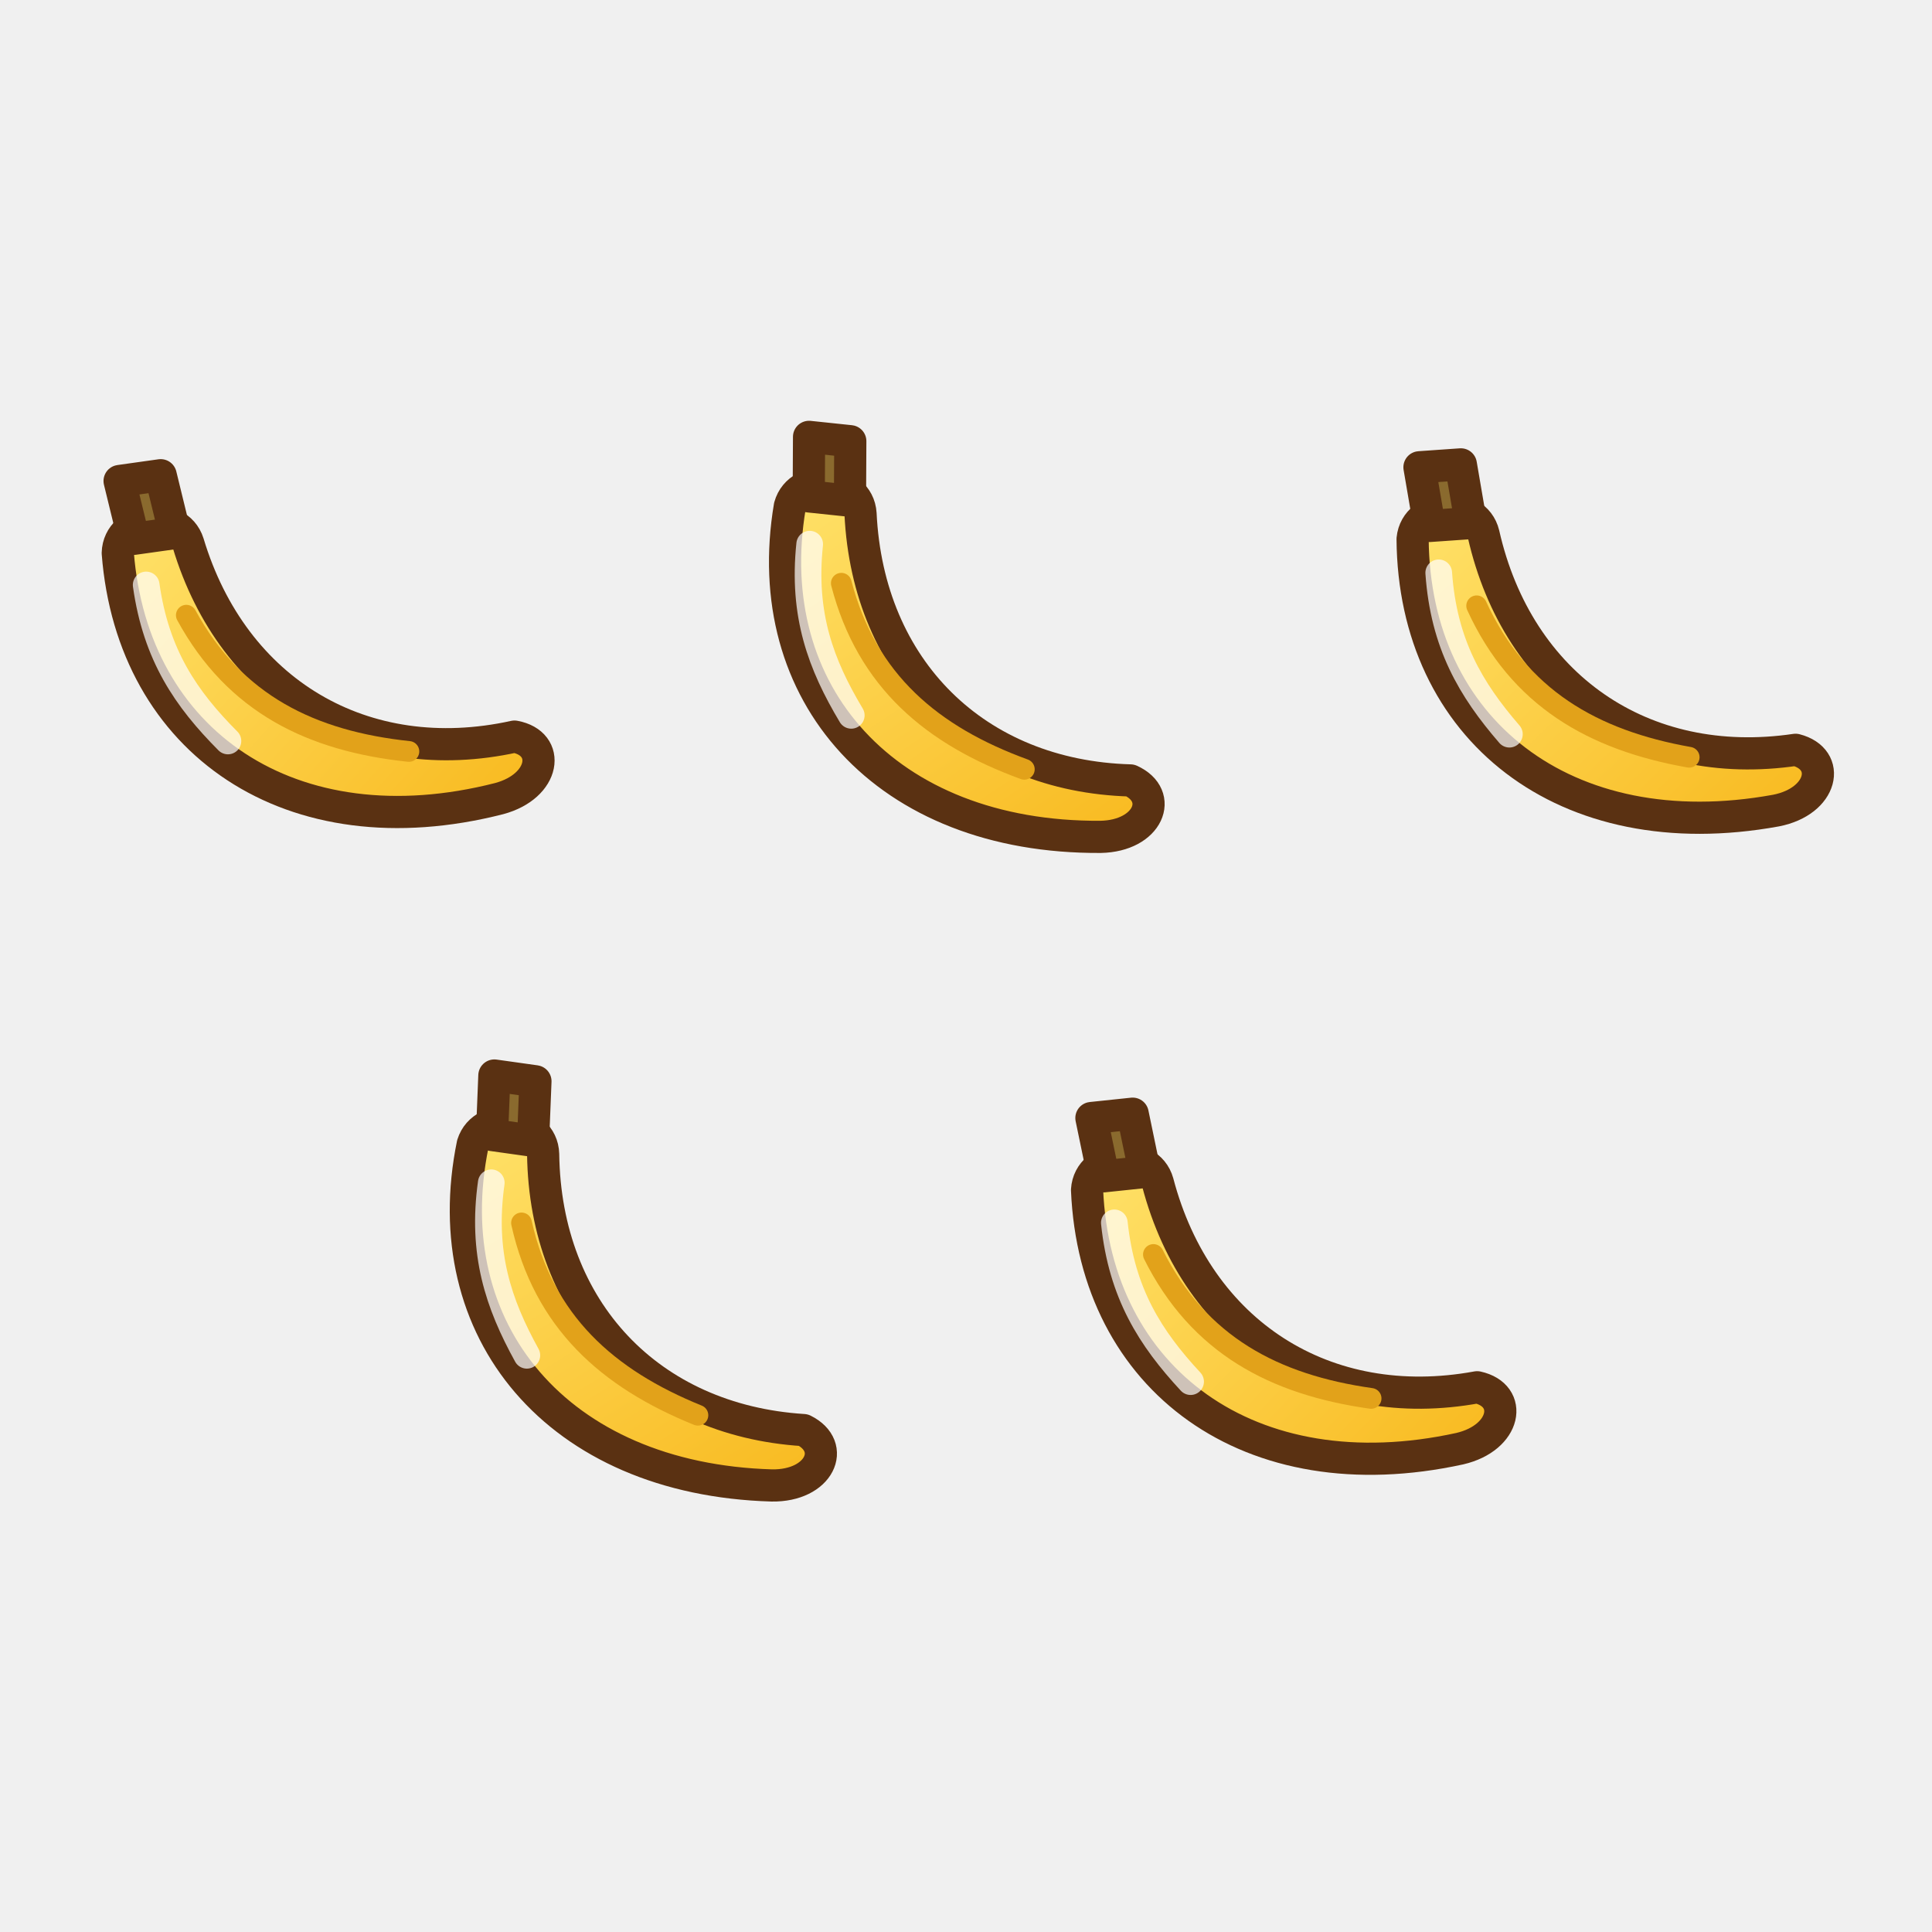
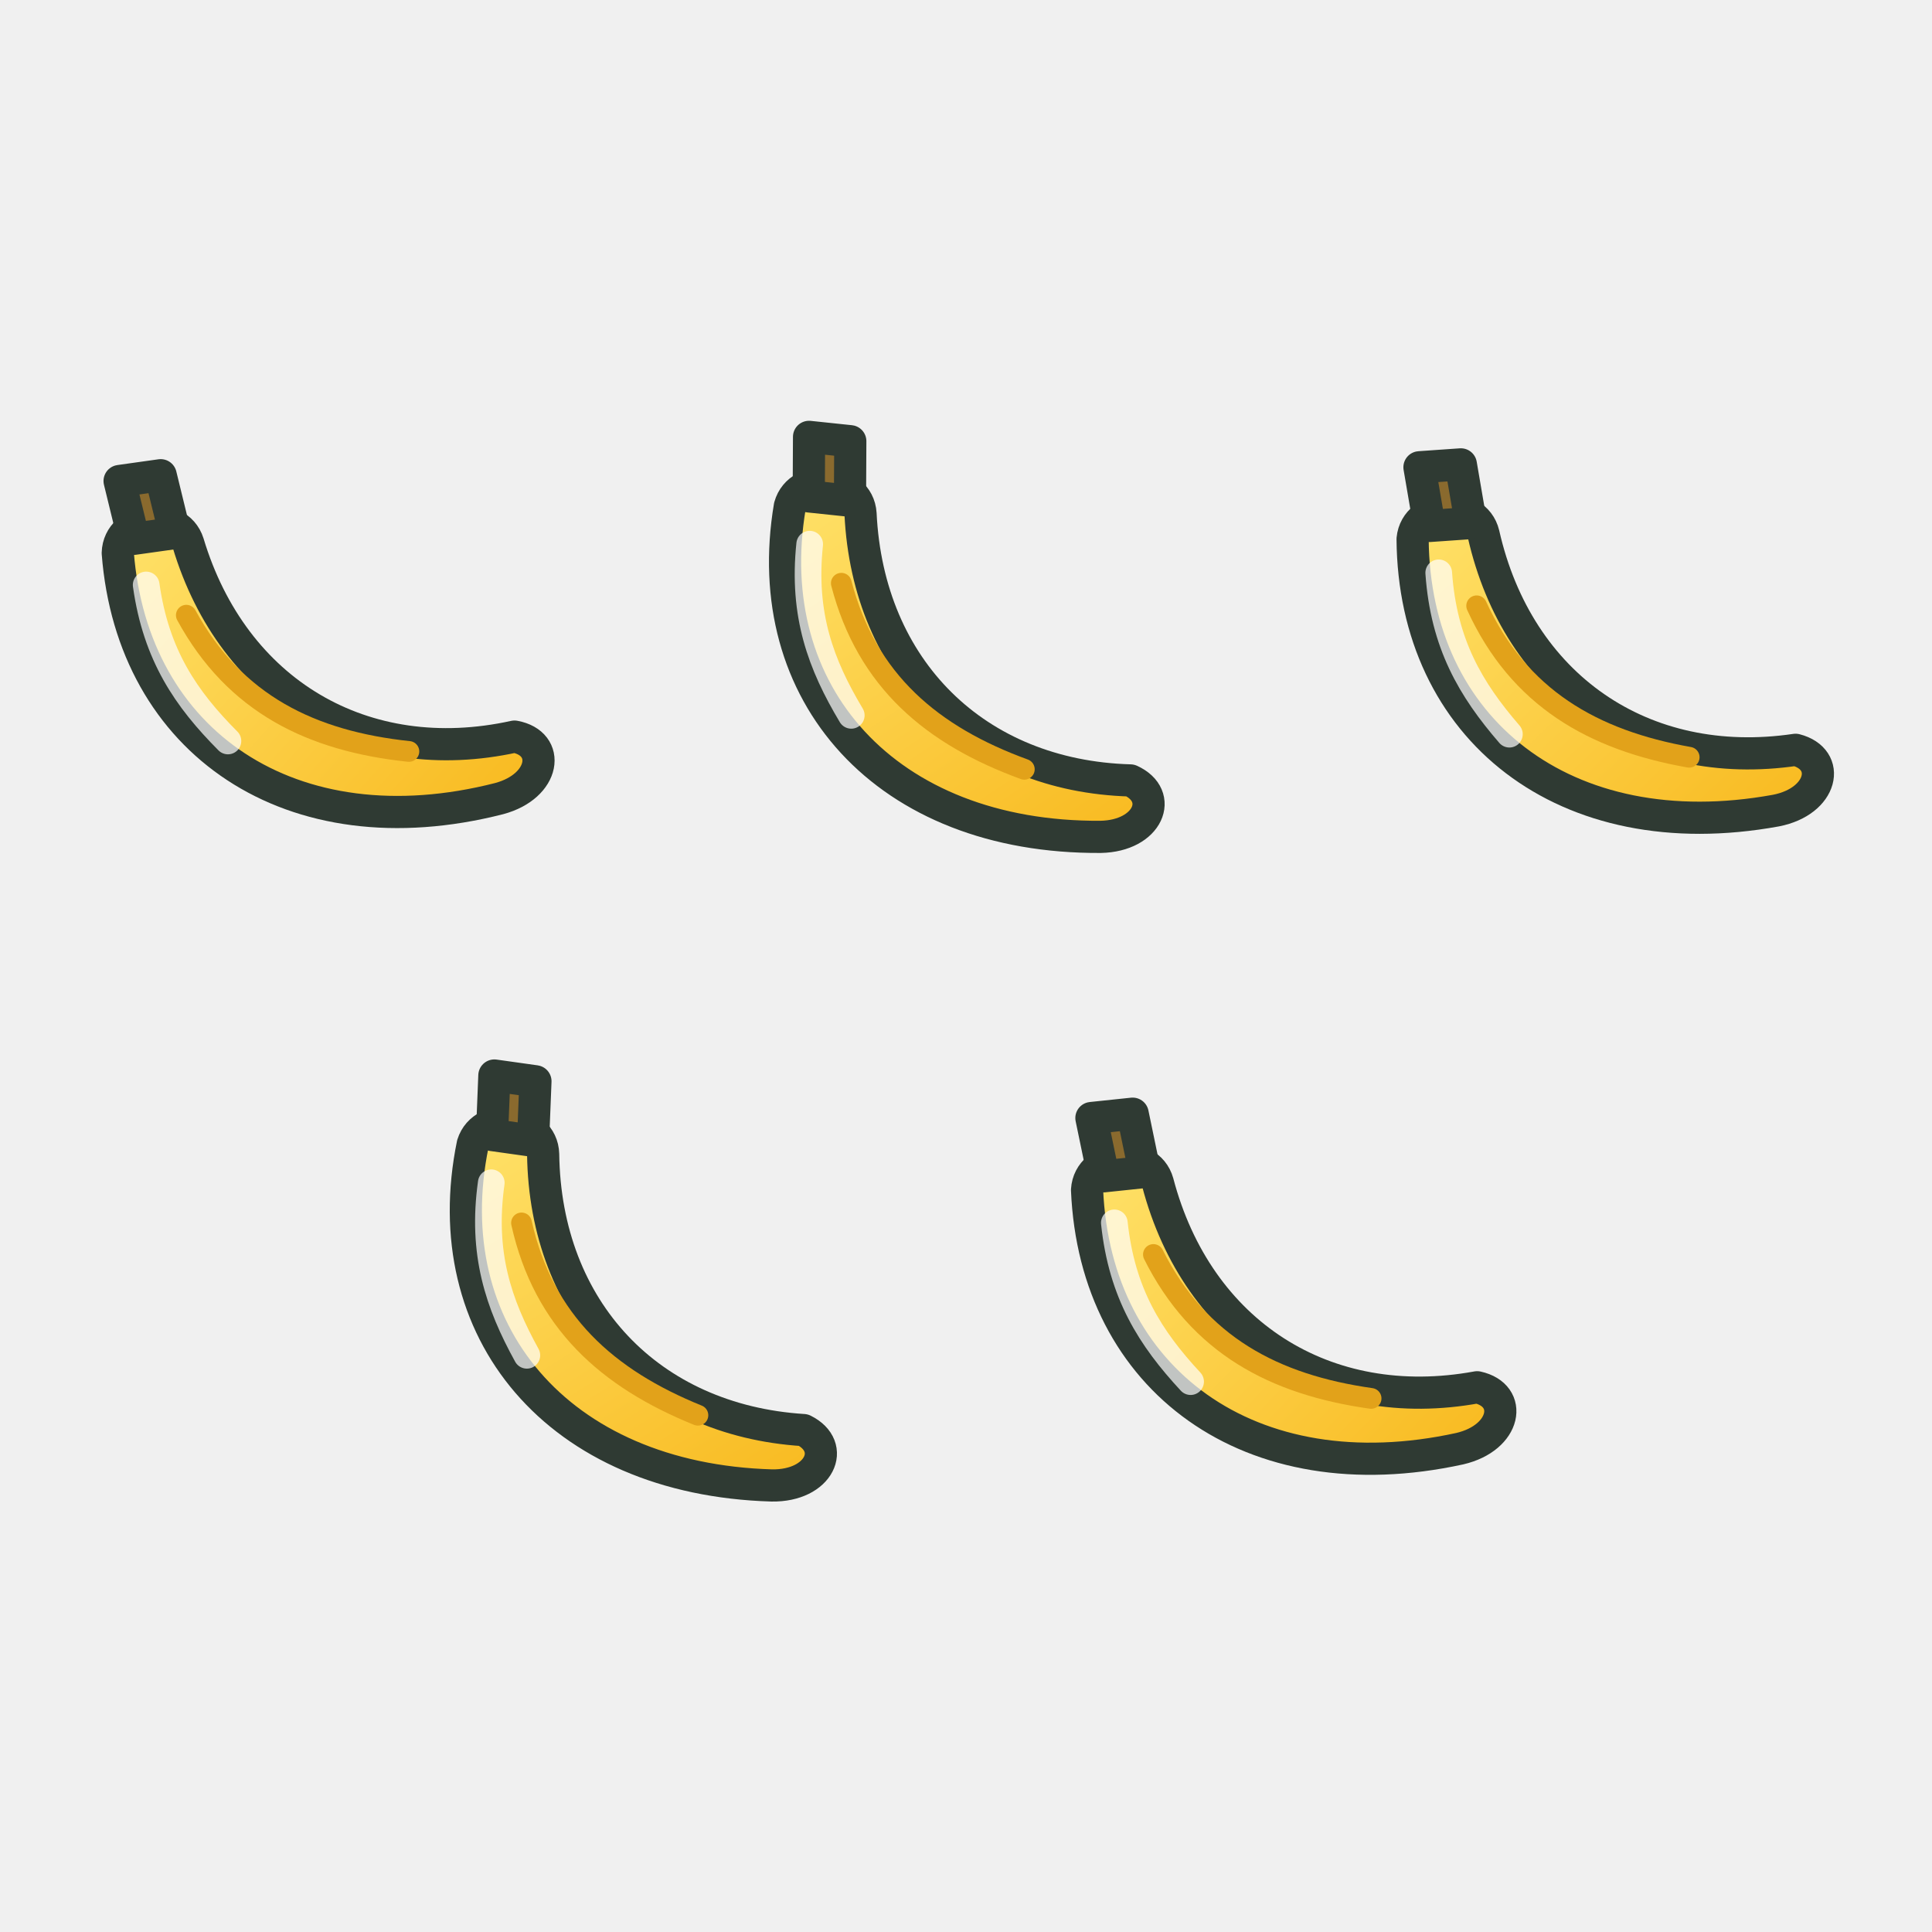
<svg xmlns="http://www.w3.org/2000/svg" viewBox="0 0 240 240" width="240" height="240">
  <defs>
    <linearGradient id="g-banana" x1="0" y1="0" x2="1" y2="1">
      <stop offset="0" stop-color="#FFE26A" />
      <stop offset="1" stop-color="#F8B91E" />
    </linearGradient>
-     <g id="fr-banana" stroke="#5A3112" stroke-linejoin="round">
+     <g id="fr-banana" stroke="#2F3A33" stroke-linejoin="round">
      <path d="M18 30C16 62 40 84 76 80C84 79 86 72 80 70C54 72 34 56 30 30C29 24 19 24 18 30Z" fill="url(#g-banana)" />
      <path d="M28 42C34 58 46 66 62 70" fill="none" stroke="#E2A21A" stroke-width="3.5" stroke-linecap="round" />
      <path d="M22 36C22 48 26 56 32 64" fill="none" stroke="#fff" stroke-opacity=".7" stroke-width="4.5" stroke-linecap="round" />
      <path d="M21 28L20 18H27L28 28Z" fill="#8A6A2E" />
    </g>
  </defs>
  <use href="#fr-banana" transform="translate(3.2 43.2) scale(0.736) rotate(-8 50 50)" stroke-width="5.43" />
  <use href="#fr-banana" transform="translate(83.2 43.2) scale(0.736) rotate(6 50 50)" stroke-width="5.43" />
  <use href="#fr-banana" transform="translate(163.2 43.2) scale(0.736) rotate(-4 50 50)" stroke-width="5.43" />
  <use href="#fr-banana" transform="translate(43.2 123.2) scale(0.736) rotate(8 50 50)" stroke-width="5.43" />
  <use href="#fr-banana" transform="translate(123.2 123.2) scale(0.736) rotate(-6 50 50)" stroke-width="5.43" />
</svg>
